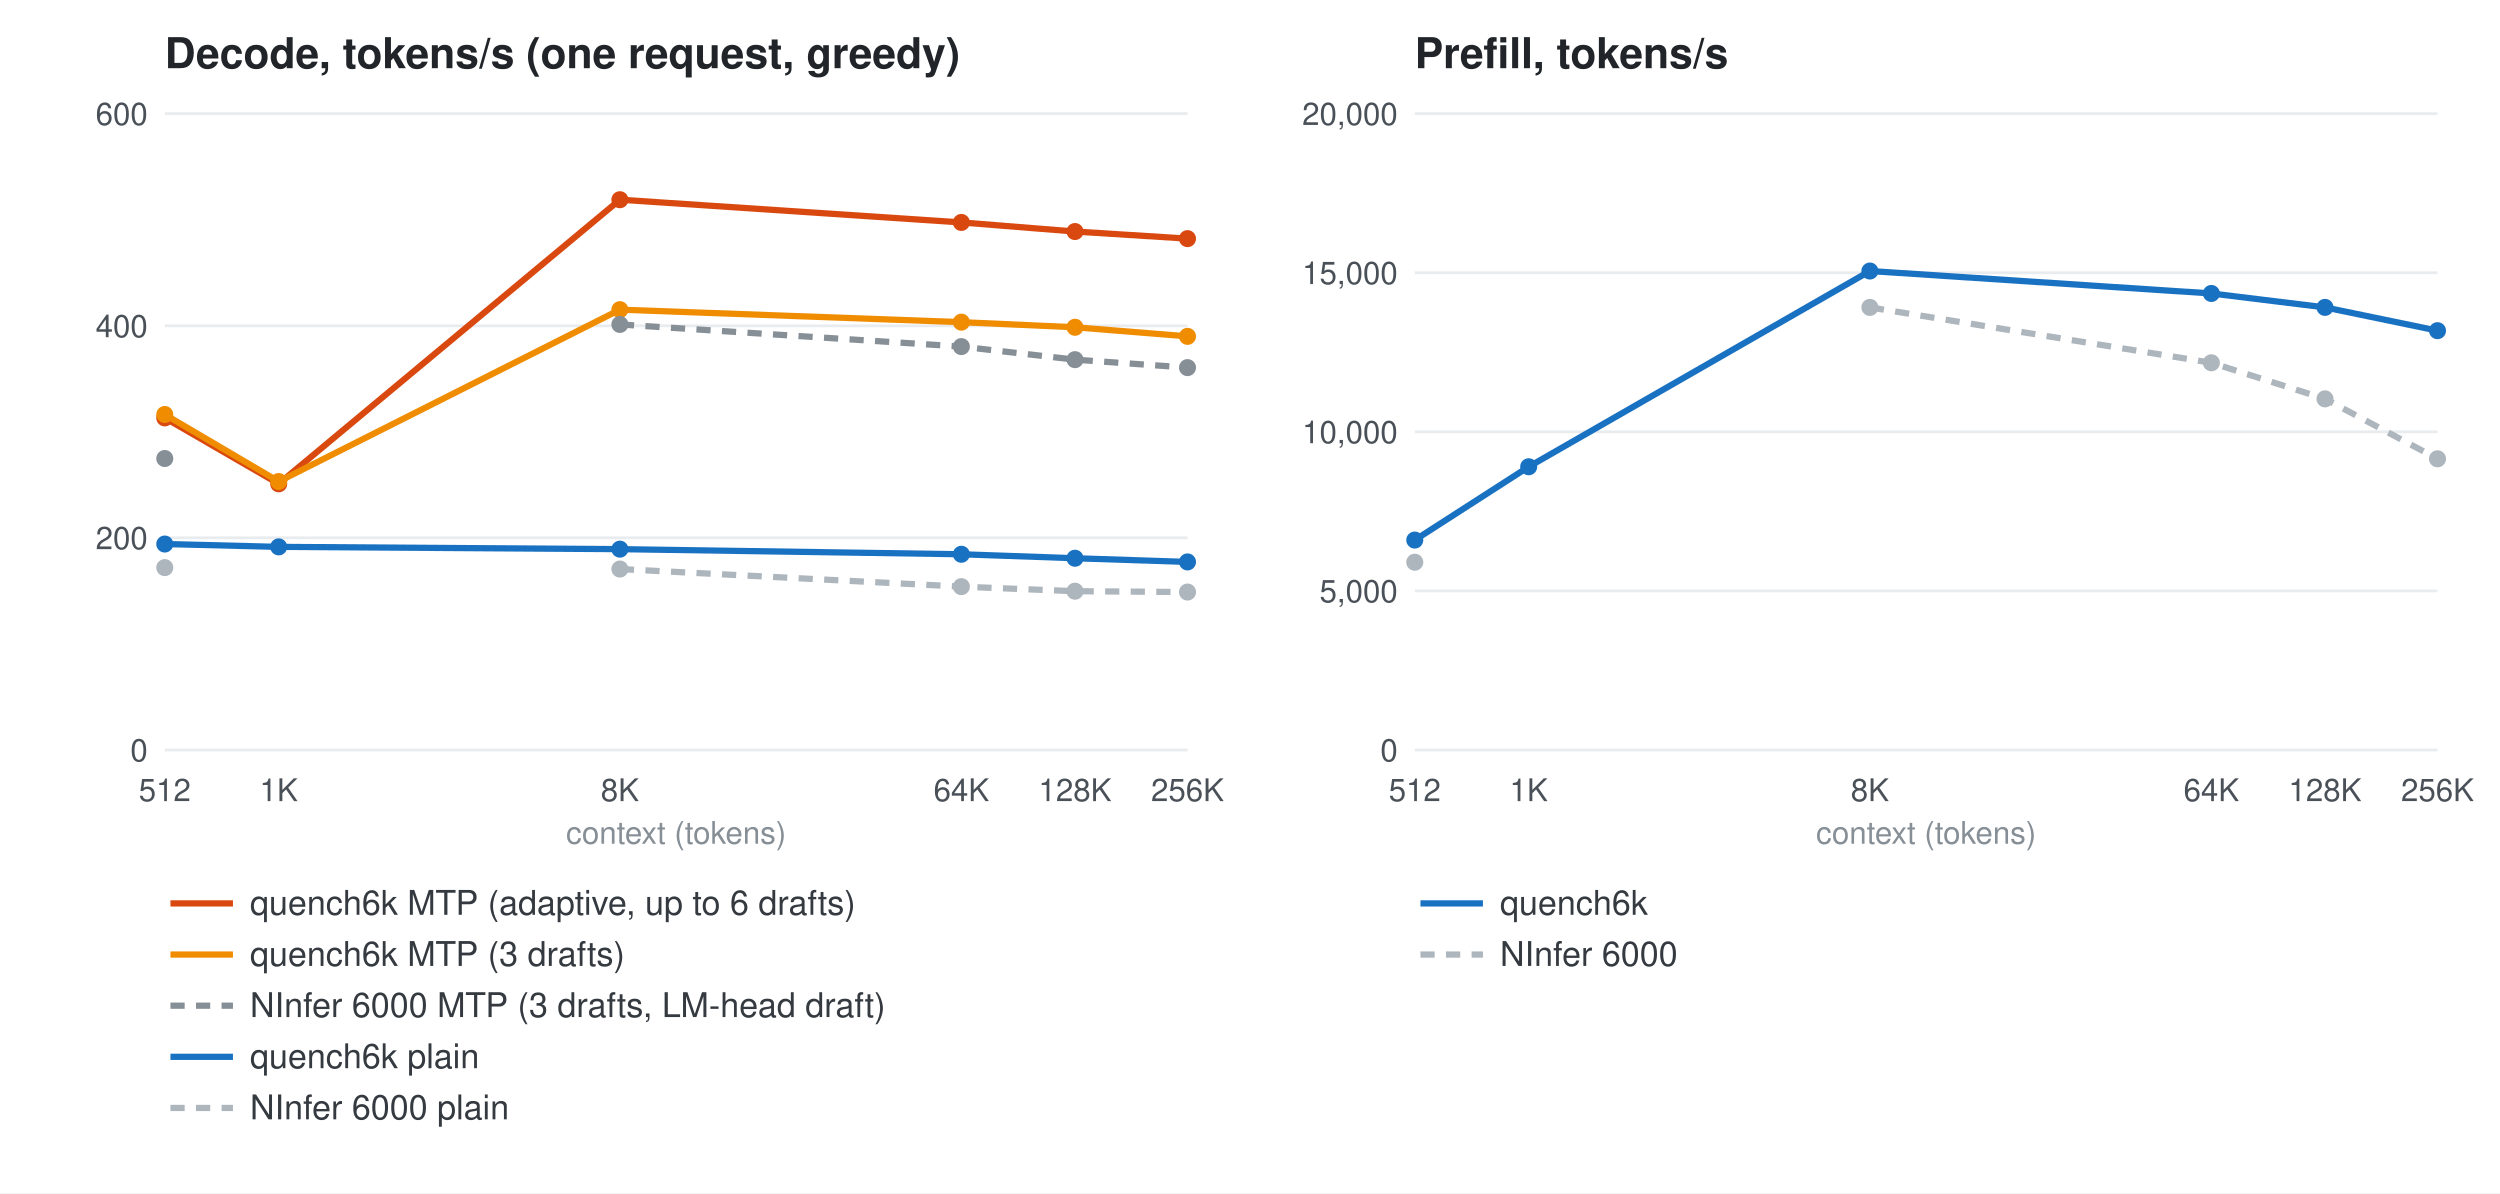
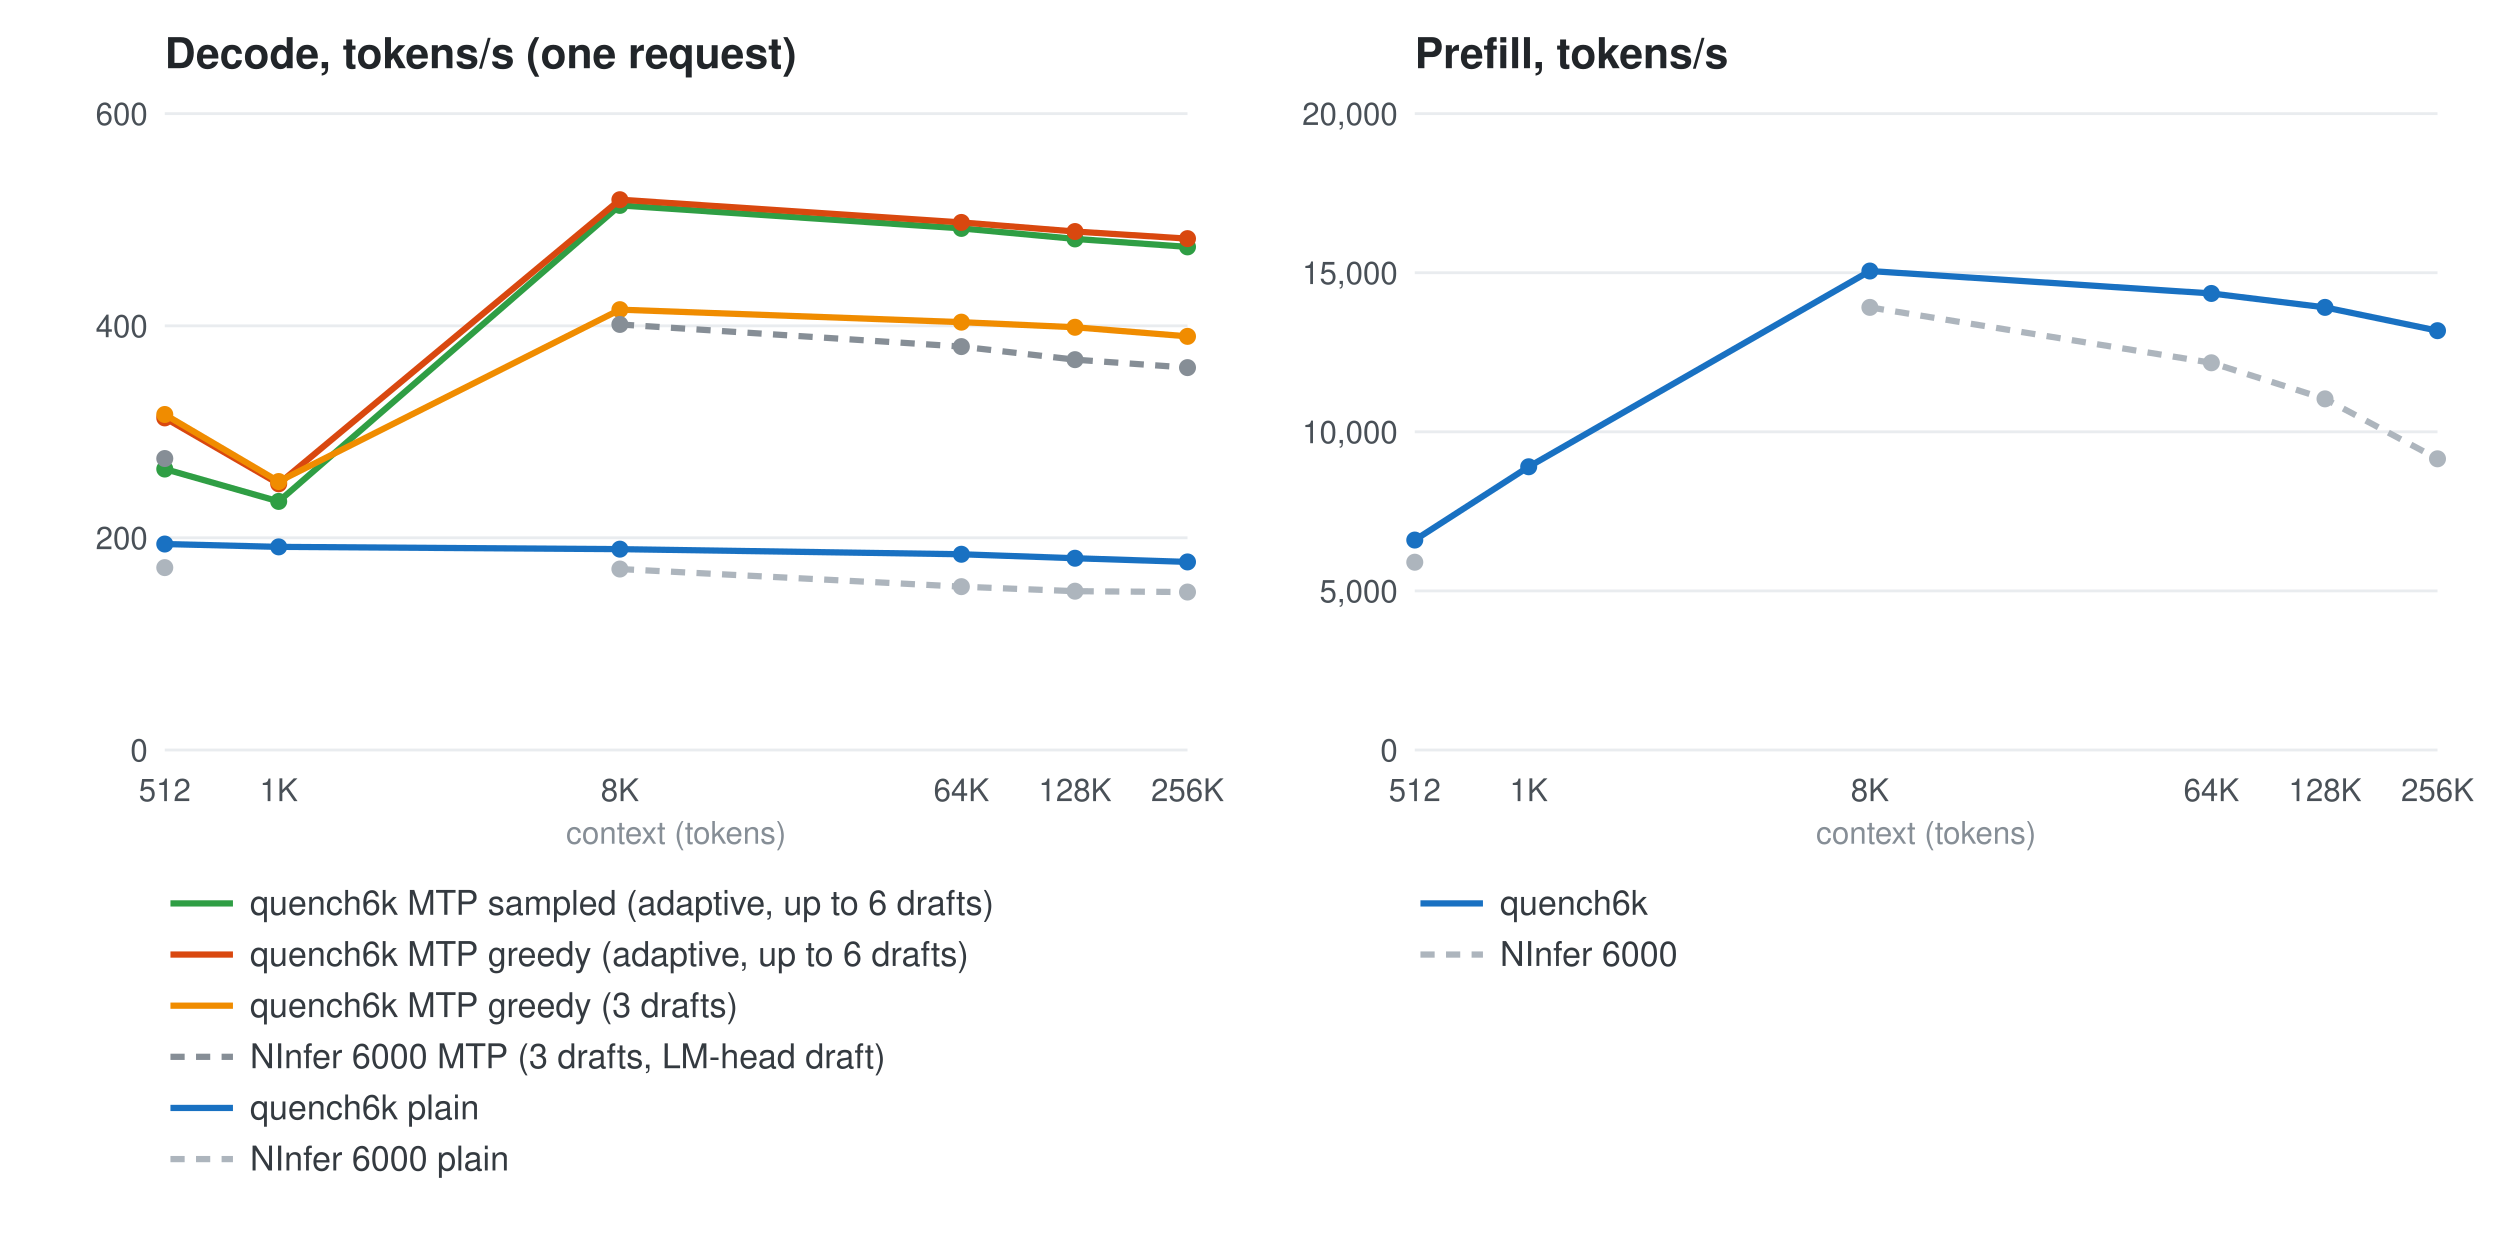
- <svg xmlns="http://www.w3.org/2000/svg" width="880" height="420" viewBox="0 0 880 420" font-family="-apple-system, Segoe UI, Helvetica, Arial, sans-serif">
+ <svg xmlns="http://www.w3.org/2000/svg" width="880" height="440" viewBox="0 0 880 440" font-family="-apple-system, Segoe UI, Helvetica, Arial, sans-serif">
  <style>.title{font-size:15px;font-weight:600;fill:#212529}.grid{stroke:#e9ecef}.ytick{font-size:11px;fill:#495057;text-anchor:end}.xtick{font-size:11px;fill:#495057;text-anchor:middle}.axis{font-size:11px;fill:#868e96;text-anchor:middle}.legend{font-size:12px;fill:#343a40}</style>
-   <rect width="880" height="420" fill="#ffffff" />
-   <text x="58" y="24" class="title">Decode, tokens/s (one request, greedy)</text>
+   <rect width="880" height="440" fill="#ffffff" />
+   <text x="58" y="24" class="title">Decode, tokens/s (one request)</text>
  <line x1="58" y1="264.0" x2="418.0" y2="264.0" class="grid" />
  <text x="52.0" y="268.0" class="ytick">0</text>
  <line x1="58" y1="189.3" x2="418.0" y2="189.3" class="grid" />
  <text x="52.0" y="193.3" class="ytick">200</text>
  <line x1="58" y1="114.7" x2="418.0" y2="114.7" class="grid" />
  <text x="52.0" y="118.7" class="ytick">400</text>
  <line x1="58" y1="40.0" x2="418.0" y2="40.0" class="grid" />
  <text x="52.0" y="44.0" class="ytick">600</text>
  <text x="58.0" y="282.0" class="xtick">512</text>
  <text x="98.1" y="282.0" class="xtick">1K</text>
  <text x="218.2" y="282.0" class="xtick">8K</text>
  <text x="338.4" y="282.0" class="xtick">64K</text>
  <text x="378.4" y="282.0" class="xtick">128K</text>
  <text x="418.0" y="282.0" class="xtick">256K</text>
  <text x="238.0" y="297.0" class="axis">context (tokens)</text>
+   <polyline points="58.0,165.1 98.1,176.5 218.2,72.3 338.4,80.4 378.4,84.1 418.0,86.9" fill="none" stroke="#2f9e44" stroke-width="2.2" />
+   <circle cx="58.0" cy="165.1" r="3" fill="#2f9e44" />
+   <circle cx="98.1" cy="176.5" r="3" fill="#2f9e44" />
+   <circle cx="218.2" cy="72.3" r="3" fill="#2f9e44" />
+   <circle cx="338.4" cy="80.4" r="3" fill="#2f9e44" />
+   <circle cx="378.4" cy="84.1" r="3" fill="#2f9e44" />
+   <circle cx="418.0" cy="86.9" r="3" fill="#2f9e44" />
  <polyline points="58.0,147.1 98.1,170.3 218.2,70.3 338.4,78.3 378.4,81.5 418.0,84.0" fill="none" stroke="#d9480f" stroke-width="2.2" />
  <circle cx="58.0" cy="147.1" r="3" fill="#d9480f" />
  <circle cx="98.1" cy="170.3" r="3" fill="#d9480f" />
  <circle cx="218.2" cy="70.3" r="3" fill="#d9480f" />
  <circle cx="338.4" cy="78.3" r="3" fill="#d9480f" />
  <circle cx="378.4" cy="81.5" r="3" fill="#d9480f" />
  <circle cx="418.0" cy="84.0" r="3" fill="#d9480f" />
  <polyline points="58.0,145.9 98.1,169.5 218.2,109.0 338.4,113.4 378.4,115.2 418.0,118.4" fill="none" stroke="#f08c00" stroke-width="2.2" />
  <circle cx="58.0" cy="145.9" r="3" fill="#f08c00" />
  <circle cx="98.1" cy="169.5" r="3" fill="#f08c00" />
  <circle cx="218.2" cy="109.0" r="3" fill="#f08c00" />
  <circle cx="338.4" cy="113.4" r="3" fill="#f08c00" />
  <circle cx="378.4" cy="115.2" r="3" fill="#f08c00" />
  <circle cx="418.0" cy="118.4" r="3" fill="#f08c00" />
  <polyline points="218.2,114.2 338.4,122.0 378.4,126.6 418.0,129.4" fill="none" stroke="#868e96" stroke-width="2.2" stroke-dasharray="5 4" />
  <circle cx="58.0" cy="161.4" r="3" fill="#868e96" />
  <circle cx="218.2" cy="114.2" r="3" fill="#868e96" />
  <circle cx="338.4" cy="122.0" r="3" fill="#868e96" />
  <circle cx="378.4" cy="126.6" r="3" fill="#868e96" />
  <circle cx="418.0" cy="129.4" r="3" fill="#868e96" />
  <polyline points="58.0,191.5 98.1,192.5 218.2,193.3 338.4,195.1 378.4,196.5 418.0,197.8" fill="none" stroke="#1971c2" stroke-width="2.2" />
  <circle cx="58.0" cy="191.5" r="3" fill="#1971c2" />
  <circle cx="98.1" cy="192.5" r="3" fill="#1971c2" />
  <circle cx="218.2" cy="193.3" r="3" fill="#1971c2" />
  <circle cx="338.4" cy="195.1" r="3" fill="#1971c2" />
  <circle cx="378.4" cy="196.5" r="3" fill="#1971c2" />
  <circle cx="418.0" cy="197.8" r="3" fill="#1971c2" />
  <polyline points="218.2,200.3 338.4,206.5 378.4,208.1 418.0,208.4" fill="none" stroke="#adb5bd" stroke-width="2.2" stroke-dasharray="5 4" />
  <circle cx="58.0" cy="199.8" r="3" fill="#adb5bd" />
  <circle cx="218.2" cy="200.3" r="3" fill="#adb5bd" />
  <circle cx="338.4" cy="206.5" r="3" fill="#adb5bd" />
  <circle cx="378.4" cy="208.1" r="3" fill="#adb5bd" />
  <circle cx="418.0" cy="208.4" r="3" fill="#adb5bd" />
  <text x="498" y="24" class="title">Prefill, tokens/s</text>
  <line x1="498" y1="264.0" x2="858.0" y2="264.0" class="grid" />
  <text x="492.0" y="268.0" class="ytick">0</text>
  <line x1="498" y1="208.0" x2="858.0" y2="208.0" class="grid" />
  <text x="492.0" y="212.0" class="ytick">5,000</text>
  <line x1="498" y1="152.0" x2="858.0" y2="152.0" class="grid" />
  <text x="492.0" y="156.0" class="ytick">10,000</text>
  <line x1="498" y1="96.0" x2="858.0" y2="96.0" class="grid" />
  <text x="492.0" y="100.0" class="ytick">15,000</text>
  <line x1="498" y1="40.0" x2="858.0" y2="40.0" class="grid" />
  <text x="492.0" y="44.0" class="ytick">20,000</text>
  <text x="498.0" y="282.0" class="xtick">512</text>
  <text x="538.1" y="282.0" class="xtick">1K</text>
  <text x="658.2" y="282.0" class="xtick">8K</text>
  <text x="778.4" y="282.0" class="xtick">64K</text>
  <text x="818.4" y="282.0" class="xtick">128K</text>
  <text x="858.0" y="282.0" class="xtick">256K</text>
  <text x="678.0" y="297.0" class="axis">context (tokens)</text>
  <polyline points="498.0,190.1 538.1,164.3 658.2,95.4 778.4,103.3 818.4,108.2 858.0,116.4" fill="none" stroke="#1971c2" stroke-width="2.2" />
  <circle cx="498.0" cy="190.1" r="3" fill="#1971c2" />
  <circle cx="538.1" cy="164.3" r="3" fill="#1971c2" />
  <circle cx="658.2" cy="95.4" r="3" fill="#1971c2" />
  <circle cx="778.4" cy="103.3" r="3" fill="#1971c2" />
  <circle cx="818.4" cy="108.2" r="3" fill="#1971c2" />
  <circle cx="858.0" cy="116.4" r="3" fill="#1971c2" />
  <polyline points="658.2,108.2 778.4,127.7 818.4,140.4 858.0,161.5" fill="none" stroke="#adb5bd" stroke-width="2.2" stroke-dasharray="5 4" />
  <circle cx="498.0" cy="197.9" r="3" fill="#adb5bd" />
  <circle cx="658.2" cy="108.2" r="3" fill="#adb5bd" />
  <circle cx="778.4" cy="127.7" r="3" fill="#adb5bd" />
  <circle cx="818.4" cy="140.4" r="3" fill="#adb5bd" />
  <circle cx="858.0" cy="161.5" r="3" fill="#adb5bd" />
-   <line x1="60" y1="318" x2="82" y2="318" stroke="#d9480f" stroke-width="2.2" />
-   <text x="88" y="322" class="legend">quench6k MTP (adaptive, up to 6 drafts)</text>
-   <line x1="60" y1="336" x2="82" y2="336" stroke="#f08c00" stroke-width="2.2" />
-   <text x="88" y="340" class="legend">quench6k MTP (3 drafts)</text>
-   <line x1="60" y1="354" x2="82" y2="354" stroke="#868e96" stroke-width="2.2" stroke-dasharray="5 4" />
-   <text x="88" y="358" class="legend">NInfer 6000 MTP (3 drafts, LM-head draft)</text>
-   <line x1="60" y1="372" x2="82" y2="372" stroke="#1971c2" stroke-width="2.2" />
-   <text x="88" y="376" class="legend">quench6k plain</text>
-   <line x1="60" y1="390" x2="82" y2="390" stroke="#adb5bd" stroke-width="2.2" stroke-dasharray="5 4" />
-   <text x="88" y="394" class="legend">NInfer 6000 plain</text>
+   <line x1="60" y1="318" x2="82" y2="318" stroke="#2f9e44" stroke-width="2.2" />
+   <text x="88" y="322" class="legend">quench6k MTP sampled (adaptive, up to 6 drafts)</text>
+   <line x1="60" y1="336" x2="82" y2="336" stroke="#d9480f" stroke-width="2.2" />
+   <text x="88" y="340" class="legend">quench6k MTP greedy (adaptive, up to 6 drafts)</text>
+   <line x1="60" y1="354" x2="82" y2="354" stroke="#f08c00" stroke-width="2.2" />
+   <text x="88" y="358" class="legend">quench6k MTP greedy (3 drafts)</text>
+   <line x1="60" y1="372" x2="82" y2="372" stroke="#868e96" stroke-width="2.2" stroke-dasharray="5 4" />
+   <text x="88" y="376" class="legend">NInfer 6000 MTP (3 drafts, LM-head draft)</text>
+   <line x1="60" y1="390" x2="82" y2="390" stroke="#1971c2" stroke-width="2.2" />
+   <text x="88" y="394" class="legend">quench6k plain</text>
+   <line x1="60" y1="408" x2="82" y2="408" stroke="#adb5bd" stroke-width="2.2" stroke-dasharray="5 4" />
+   <text x="88" y="412" class="legend">NInfer 6000 plain</text>
  <line x1="500" y1="318" x2="522" y2="318" stroke="#1971c2" stroke-width="2.2" />
  <text x="528" y="322" class="legend">quench6k</text>
  <line x1="500" y1="336" x2="522" y2="336" stroke="#adb5bd" stroke-width="2.2" stroke-dasharray="5 4" />
  <text x="528" y="340" class="legend">NInfer 6000</text>
</svg>
